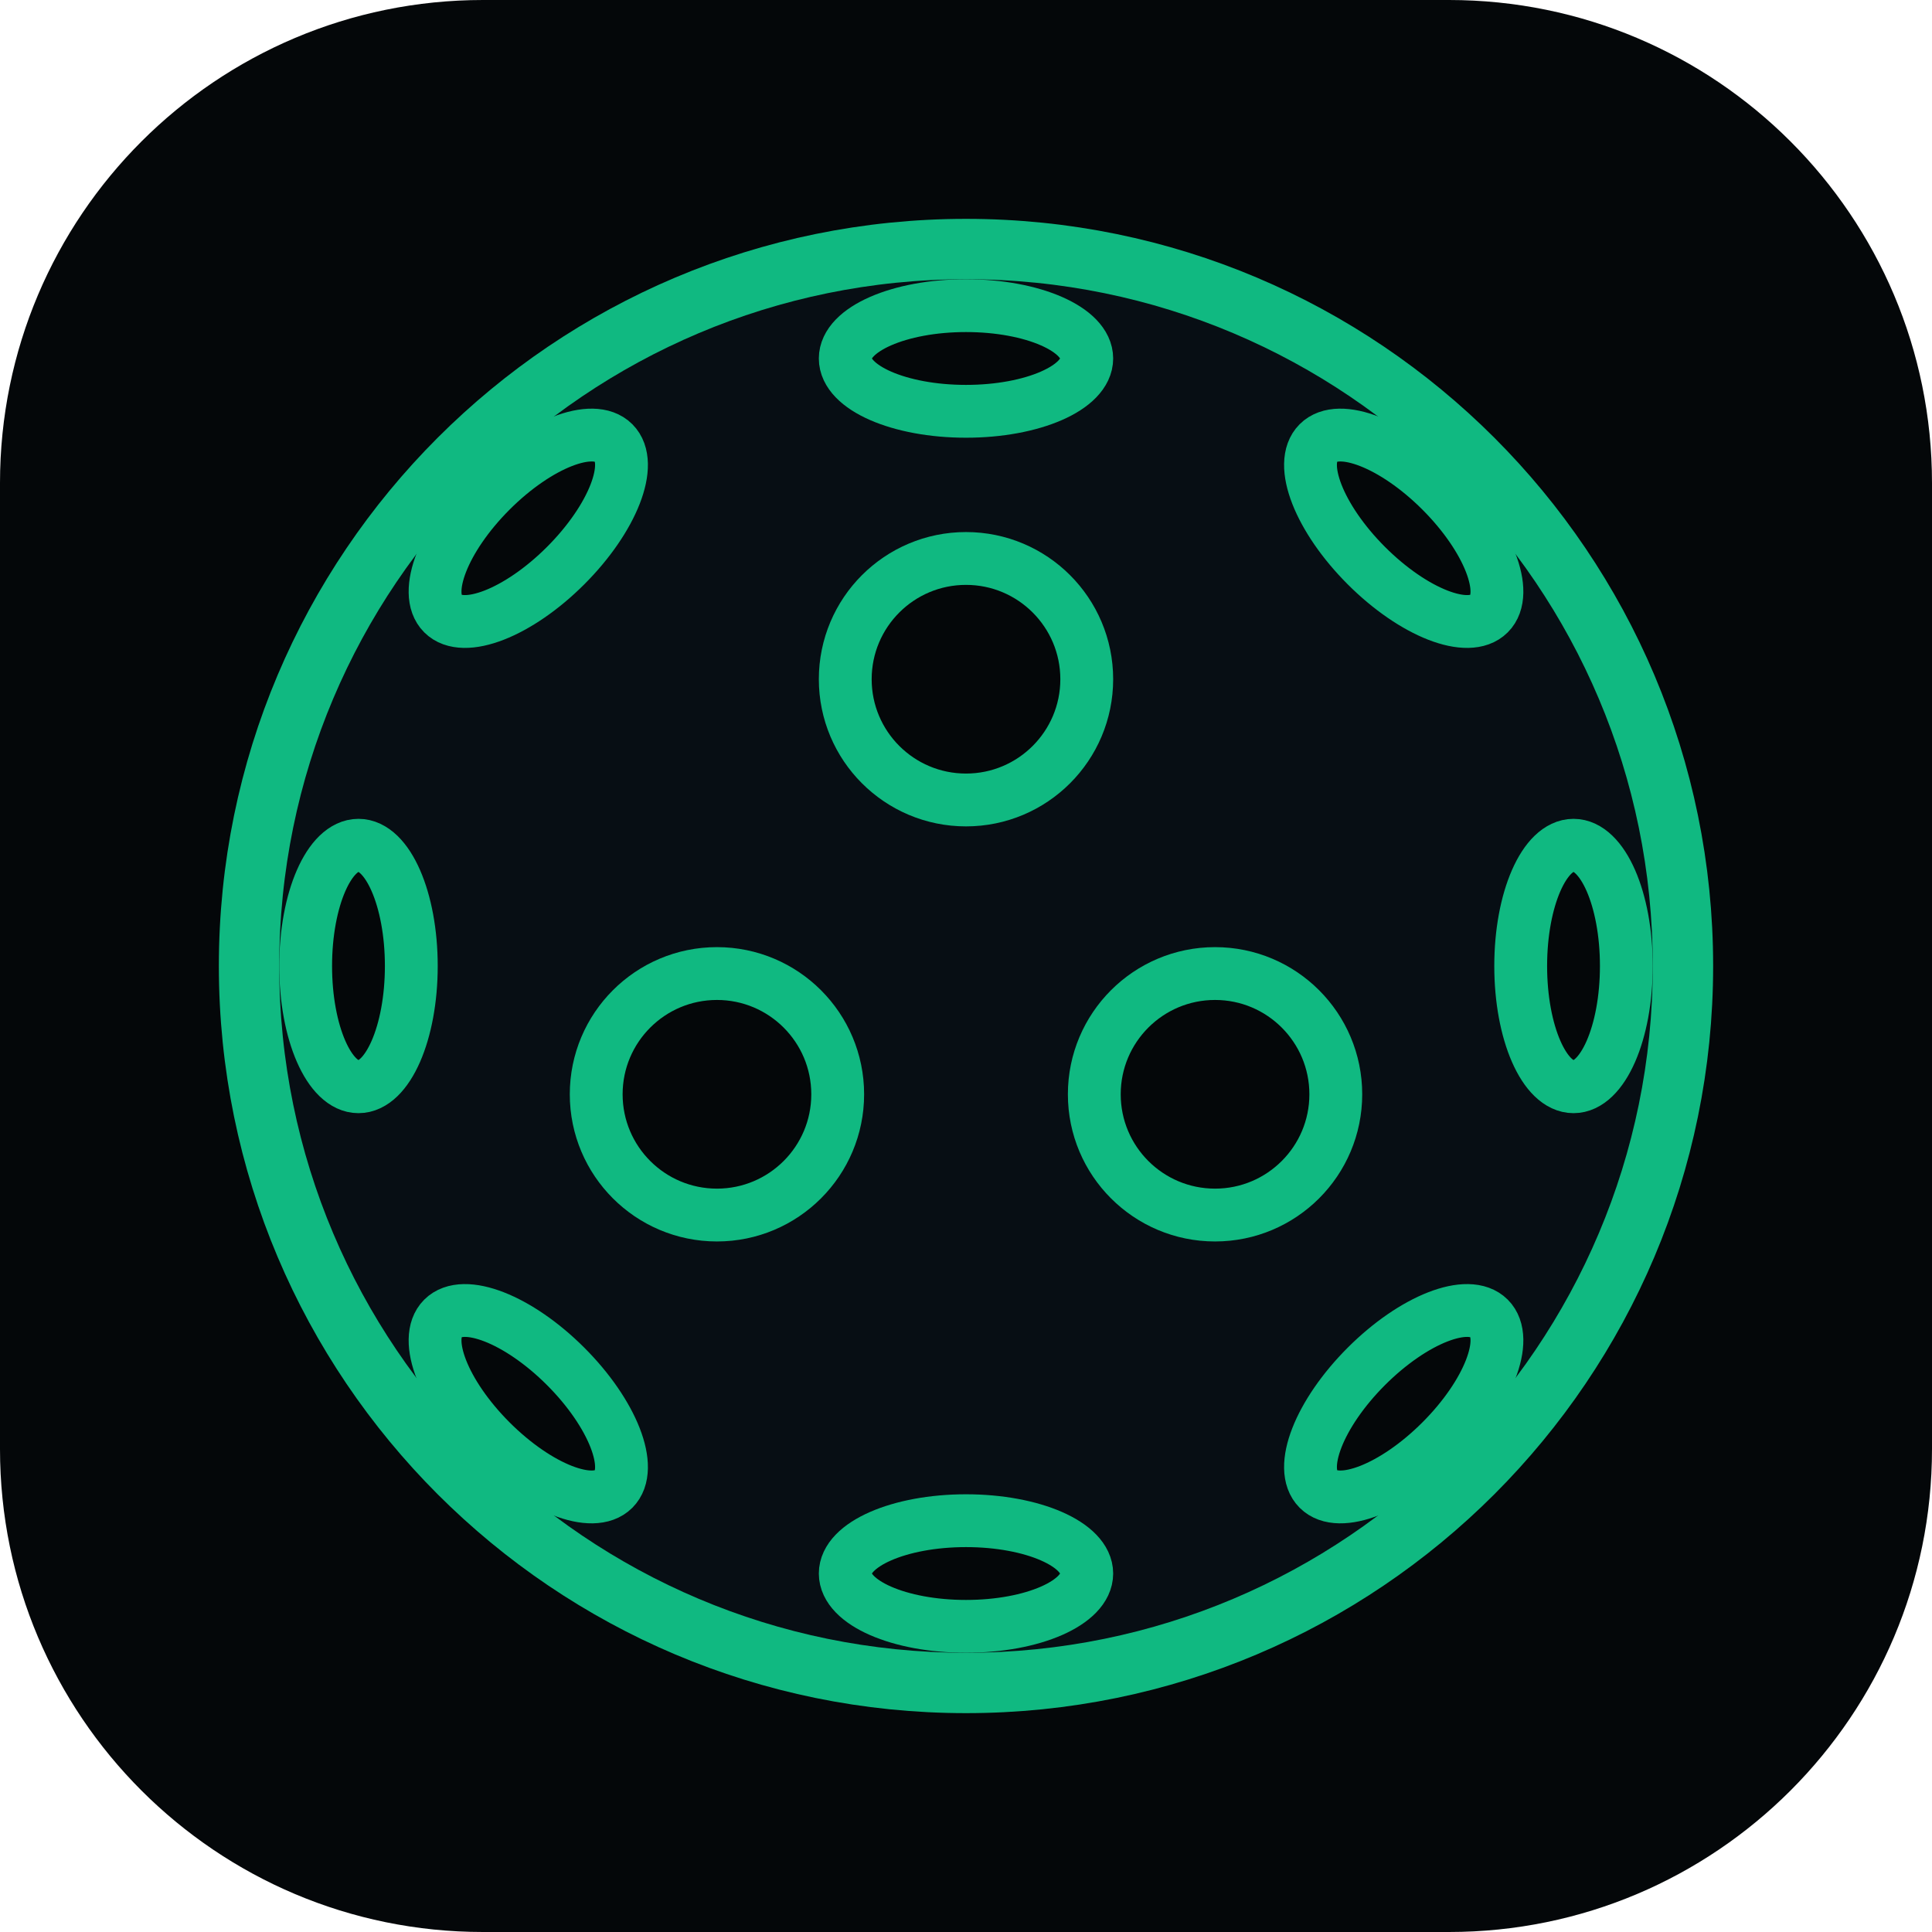
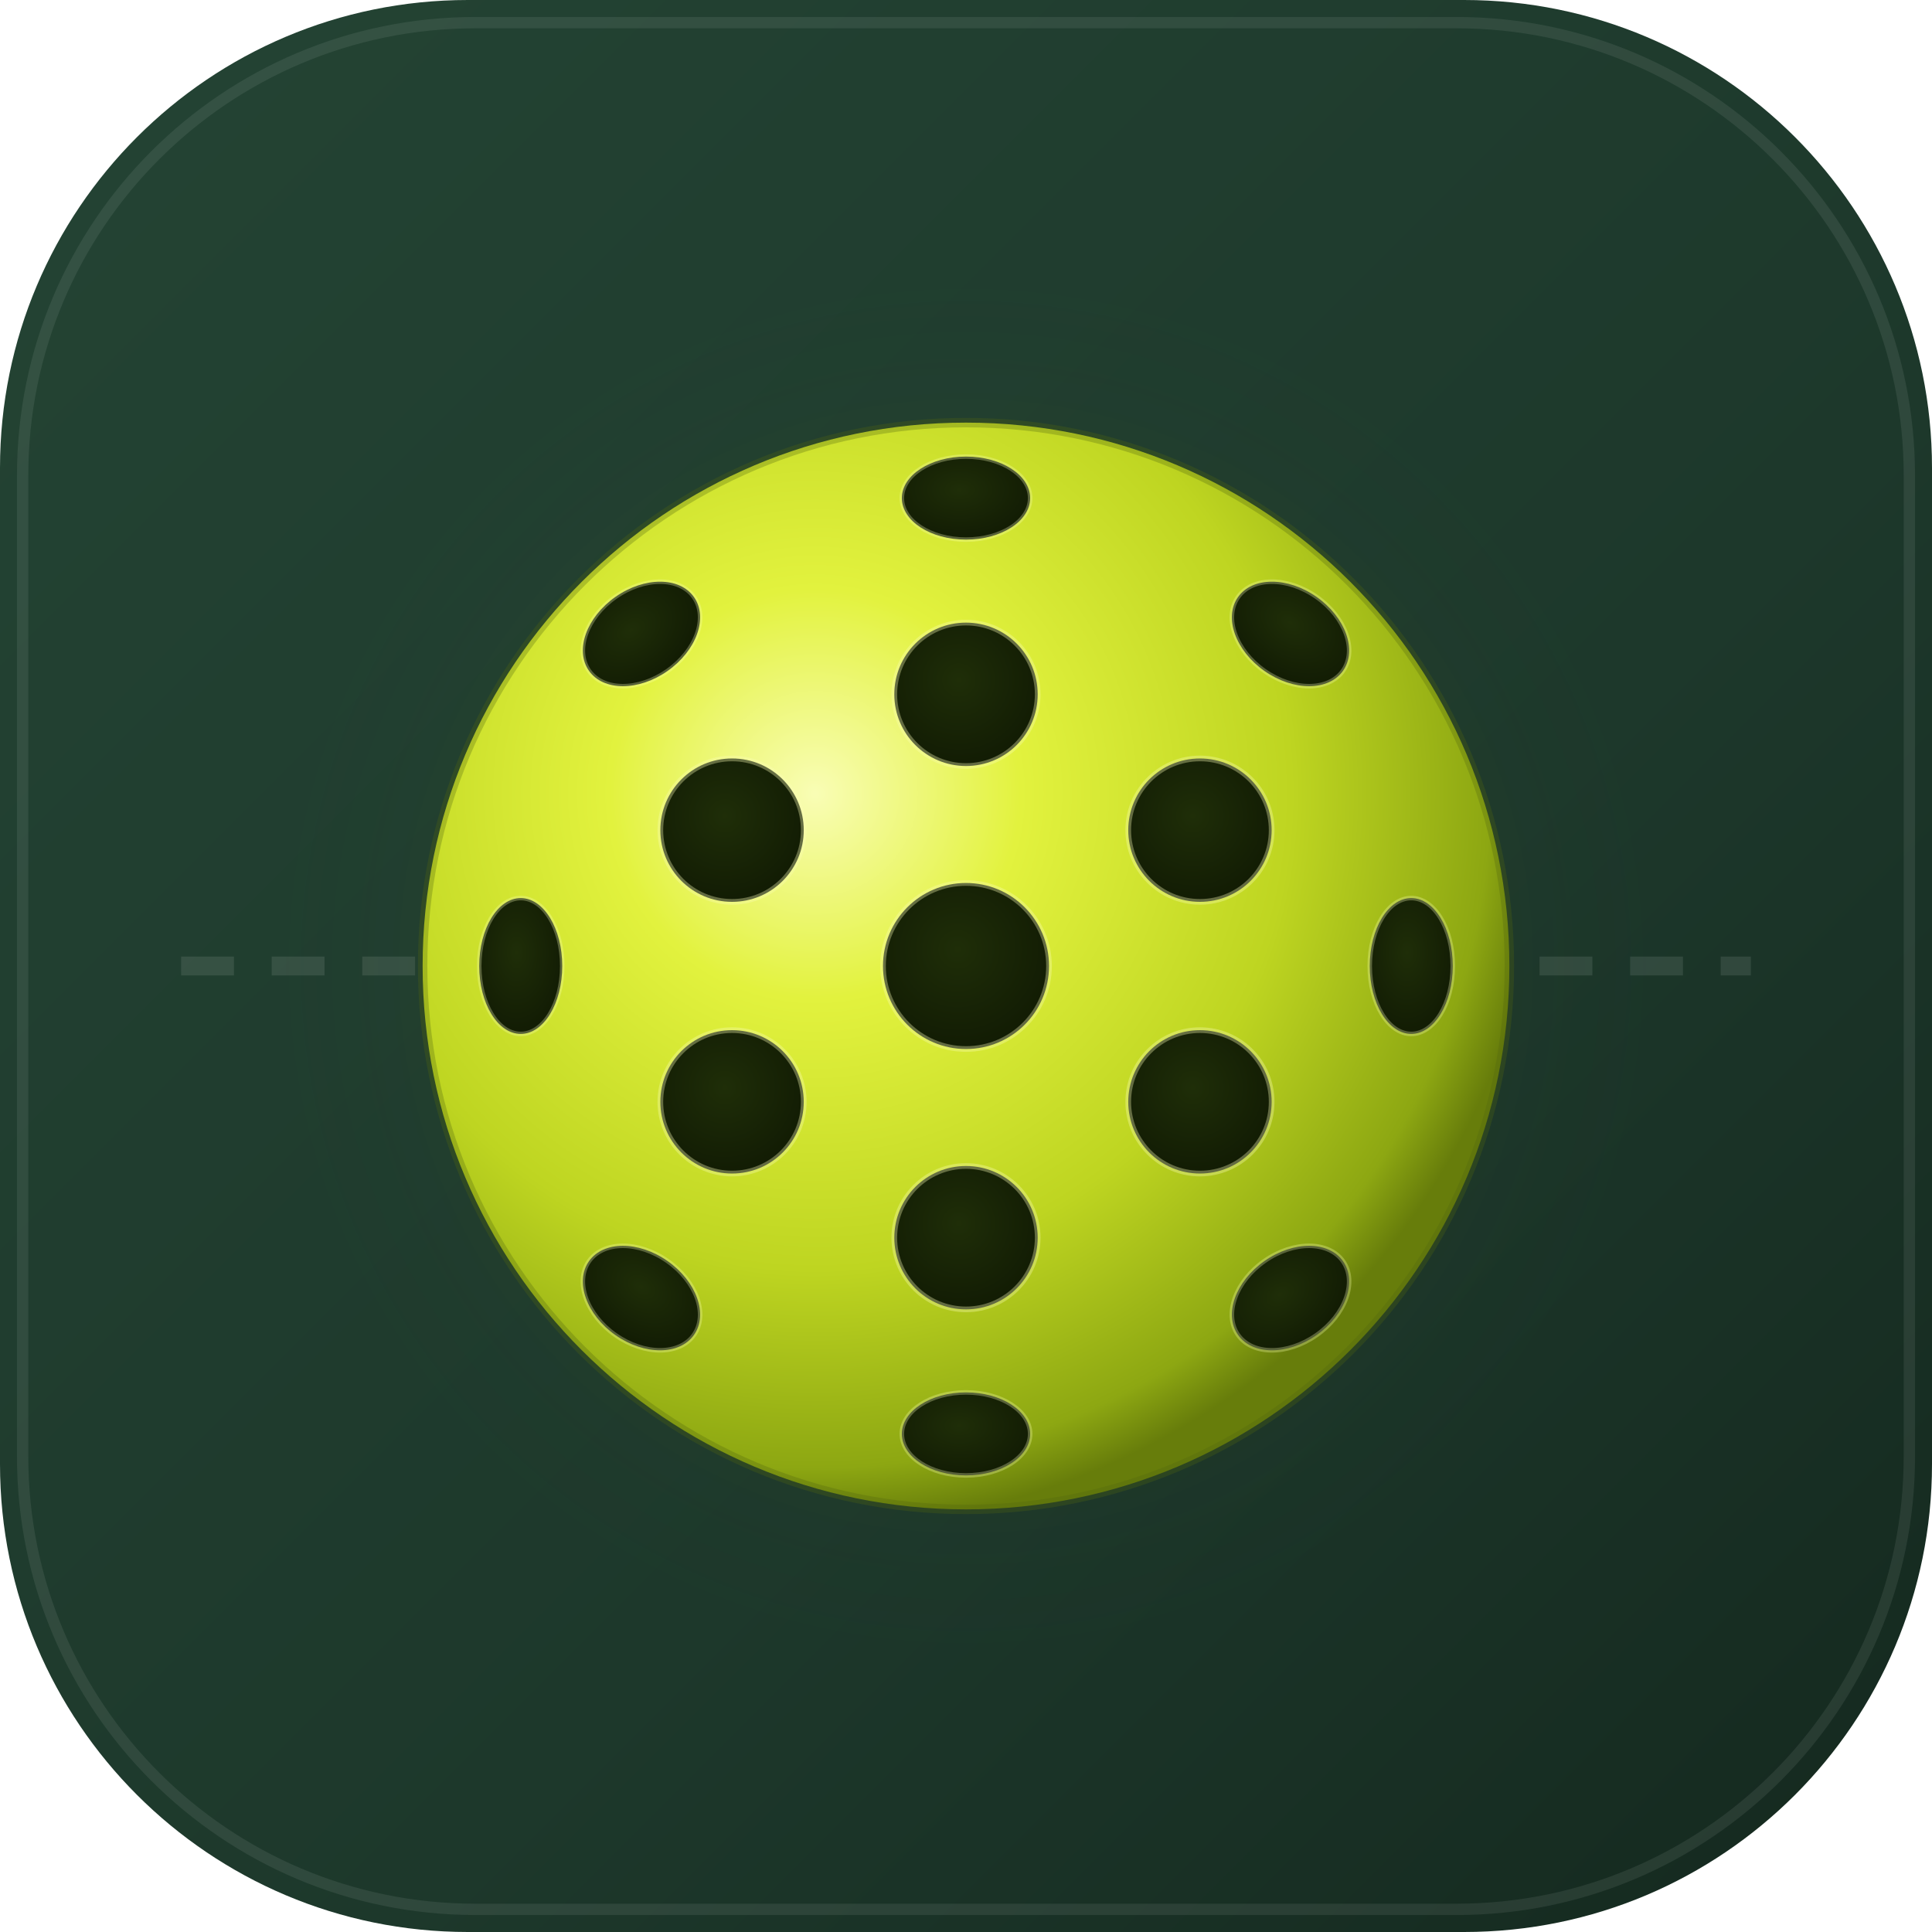
<svg xmlns="http://www.w3.org/2000/svg" viewBox="0 0 512 512" width="512" height="512">
-   <rect width="512" height="512" rx="128" fill="#040709" />
-   <circle cx="256" cy="256" r="190" fill="#070e14" stroke="#10B981" stroke-width="16" />
-   <circle cx="256" cy="180" r="32" fill="#040709" stroke="#10B981" stroke-width="14" />
-   <circle cx="190" cy="290" r="32" fill="#040709" stroke="#10B981" stroke-width="14" />
-   <circle cx="322" cy="290" r="32" fill="#040709" stroke="#10B981" stroke-width="14" />
-   <ellipse cx="256" cy="95" rx="32" ry="14" fill="#040709" stroke="#10B981" stroke-width="14" />
-   <ellipse cx="256" cy="417" rx="32" ry="14" fill="#040709" stroke="#10B981" stroke-width="14" />
-   <ellipse cx="95" cy="256" rx="14" ry="32" fill="#040709" stroke="#10B981" stroke-width="14" />
-   <ellipse cx="417" cy="256" rx="14" ry="32" fill="#040709" stroke="#10B981" stroke-width="14" />
-   <ellipse cx="140" cy="140" rx="32" ry="14" transform="rotate(-45 140 140)" fill="#040709" stroke="#10B981" stroke-width="14" />
-   <ellipse cx="372" cy="140" rx="32" ry="14" transform="rotate(45 372 140)" fill="#040709" stroke="#10B981" stroke-width="14" />
-   <ellipse cx="140" cy="372" rx="32" ry="14" transform="rotate(45 140 372)" fill="#040709" stroke="#10B981" stroke-width="14" />
-   <ellipse cx="372" cy="372" rx="32" ry="14" transform="rotate(-45 372 372)" fill="#040709" stroke="#10B981" stroke-width="14" />
+   <defs>
+     <linearGradient id="bgGrad" x1="0%" y1="0%" x2="100%" y2="100%">
+       <stop offset="0%" stop-color="#244434" />
+       <stop offset="60%" stop-color="#1D382B" />
+       <stop offset="100%" stop-color="#14281E" />
+     </linearGradient>
+     <radialGradient id="ballShading" cx="36%" cy="34%" r="68%">
+       <stop offset="0%" stop-color="#F9FDB5" />
+       <stop offset="28%" stop-color="#E2F23E" />
+       <stop offset="65%" stop-color="#BED521" />
+       <stop offset="92%" stop-color="#8DA712" />
+       <stop offset="100%" stop-color="#677D0B" />
+     </radialGradient>
+     <radialGradient id="holeDepth" cx="45%" cy="40%" r="60%">
+       <stop offset="0%" stop-color="#1F2E08" />
+       <stop offset="100%" stop-color="#121C04" />
+     </radialGradient>
+     <radialGradient id="courtGlow" cx="50%" cy="50%" r="50%">
+       <stop offset="0%" stop-color="#DBEC38" stop-opacity="0.18" />
+       <stop offset="100%" stop-color="#244434" stop-opacity="0" />
+     </radialGradient>
+   </defs>
+   <rect width="512" height="512" rx="124" fill="url(#bgGrad)" />
+   <rect x="6" y="6" width="500" height="500" rx="120" fill="none" stroke="rgba(255, 255, 255, 0.08)" stroke-width="3" />
+   <line x1="48" y1="256" x2="464" y2="256" stroke="rgba(255, 255, 255, 0.1)" stroke-width="5" stroke-dasharray="14 10" />
+   <circle cx="256" cy="256" r="185" fill="url(#courtGlow)" />
+   <circle cx="256" cy="256" r="144" fill="url(#ballShading)" />
+   <circle cx="256" cy="256" r="144" fill="none" stroke="rgba(80, 100, 15, 0.3)" stroke-width="2.5" />
+   <circle cx="256" cy="256" r="22" fill="url(#holeDepth)" stroke="rgba(249, 253, 181, 0.35)" stroke-width="1.5" />
+   <circle cx="256" cy="184" r="19" fill="url(#holeDepth)" stroke="rgba(249, 253, 181, 0.35)" stroke-width="1.5" />
+   <circle cx="318" cy="220" r="19" fill="url(#holeDepth)" stroke="rgba(249, 253, 181, 0.35)" stroke-width="1.5" />
+   <circle cx="318" cy="292" r="19" fill="url(#holeDepth)" stroke="rgba(249, 253, 181, 0.35)" stroke-width="1.5" />
+   <circle cx="256" cy="328" r="19" fill="url(#holeDepth)" stroke="rgba(249, 253, 181, 0.35)" stroke-width="1.5" />
+   <circle cx="194" cy="292" r="19" fill="url(#holeDepth)" stroke="rgba(249, 253, 181, 0.35)" stroke-width="1.5" />
+   <circle cx="194" cy="220" r="19" fill="url(#holeDepth)" stroke="rgba(249, 253, 181, 0.35)" stroke-width="1.5" />
+   <ellipse cx="256" cy="132" rx="17" ry="11" fill="url(#holeDepth)" stroke="rgba(249, 253, 181, 0.3)" stroke-width="1.2" />
+   <ellipse cx="342" cy="168" rx="17" ry="12" transform="rotate(35 342 168)" fill="url(#holeDepth)" stroke="rgba(249, 253, 181, 0.3)" stroke-width="1.2" />
+   <ellipse cx="374" cy="256" rx="11" ry="18" fill="url(#holeDepth)" stroke="rgba(249, 253, 181, 0.3)" stroke-width="1.2" />
+   <ellipse cx="342" cy="344" rx="17" ry="12" transform="rotate(-35 342 344)" fill="url(#holeDepth)" stroke="rgba(249, 253, 181, 0.3)" stroke-width="1.2" />
+   <ellipse cx="256" cy="380" rx="17" ry="11" fill="url(#holeDepth)" stroke="rgba(249, 253, 181, 0.3)" stroke-width="1.2" />
+   <ellipse cx="170" cy="344" rx="17" ry="12" transform="rotate(35 170 344)" fill="url(#holeDepth)" stroke="rgba(249, 253, 181, 0.3)" stroke-width="1.2" />
+   <ellipse cx="138" cy="256" rx="11" ry="18" fill="url(#holeDepth)" stroke="rgba(249, 253, 181, 0.3)" stroke-width="1.2" />
+   <ellipse cx="170" cy="168" rx="17" ry="12" transform="rotate(-35 170 168)" fill="url(#holeDepth)" stroke="rgba(249, 253, 181, 0.3)" stroke-width="1.2" />
</svg>
